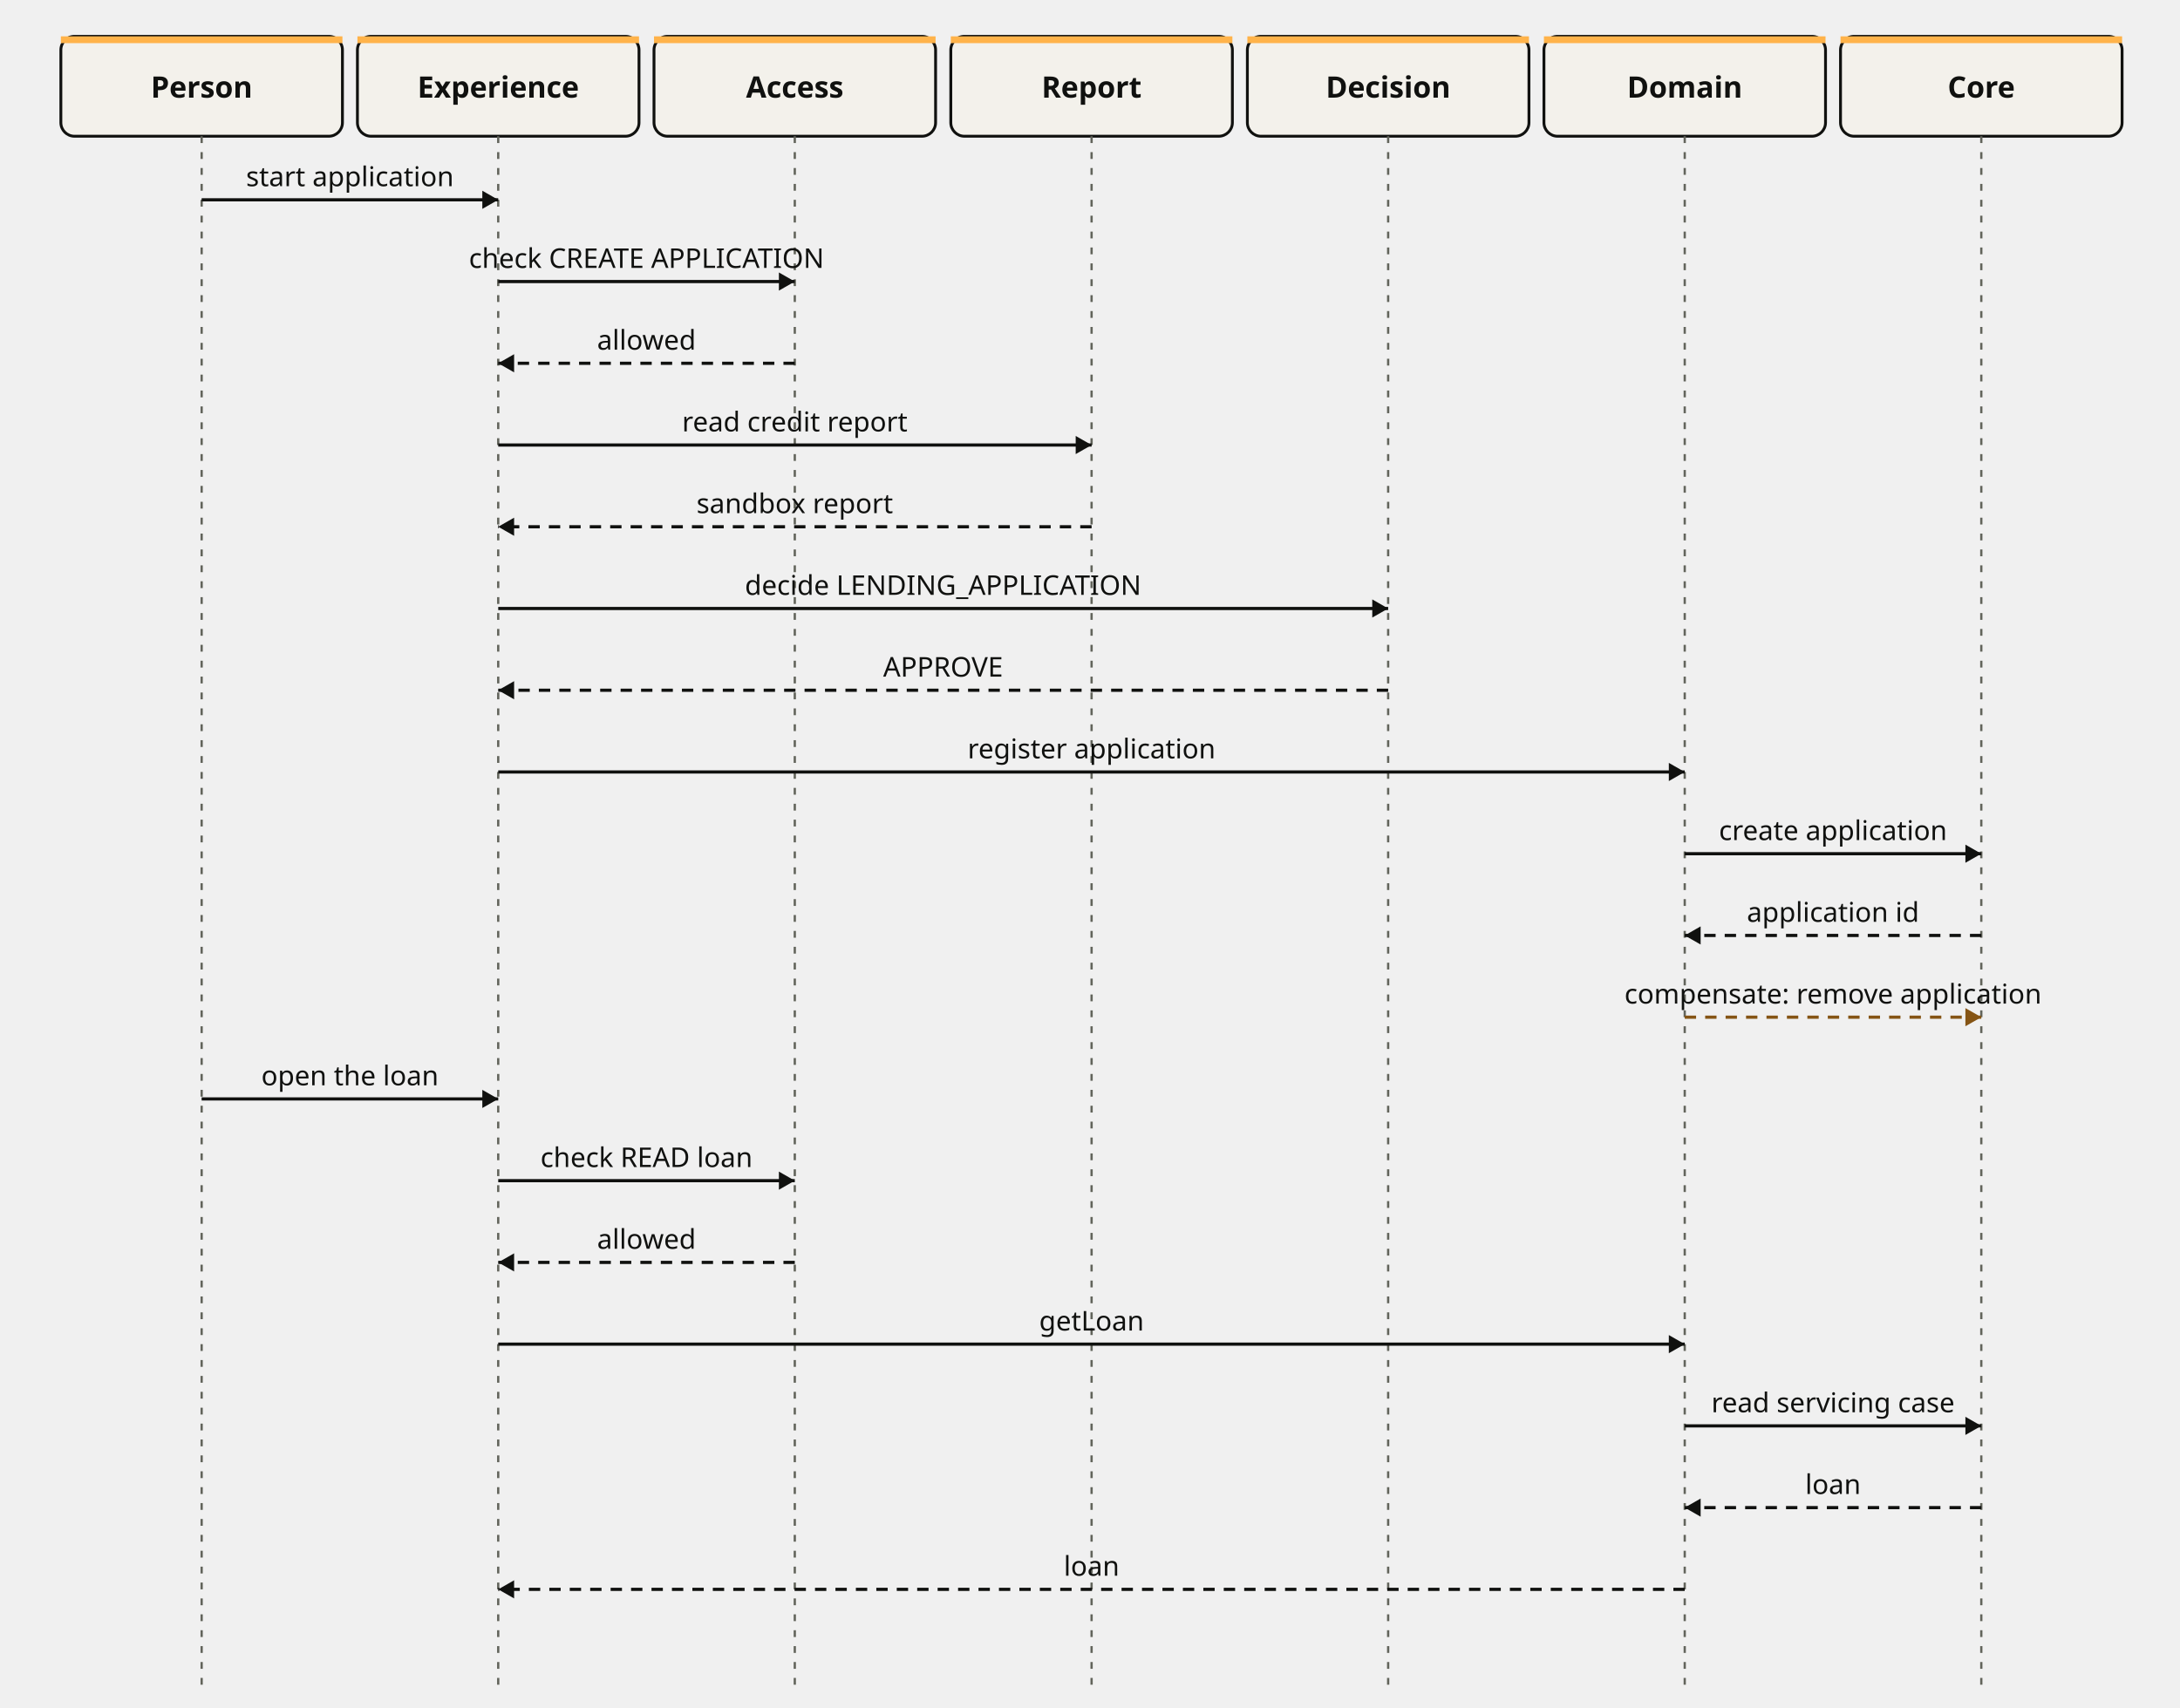
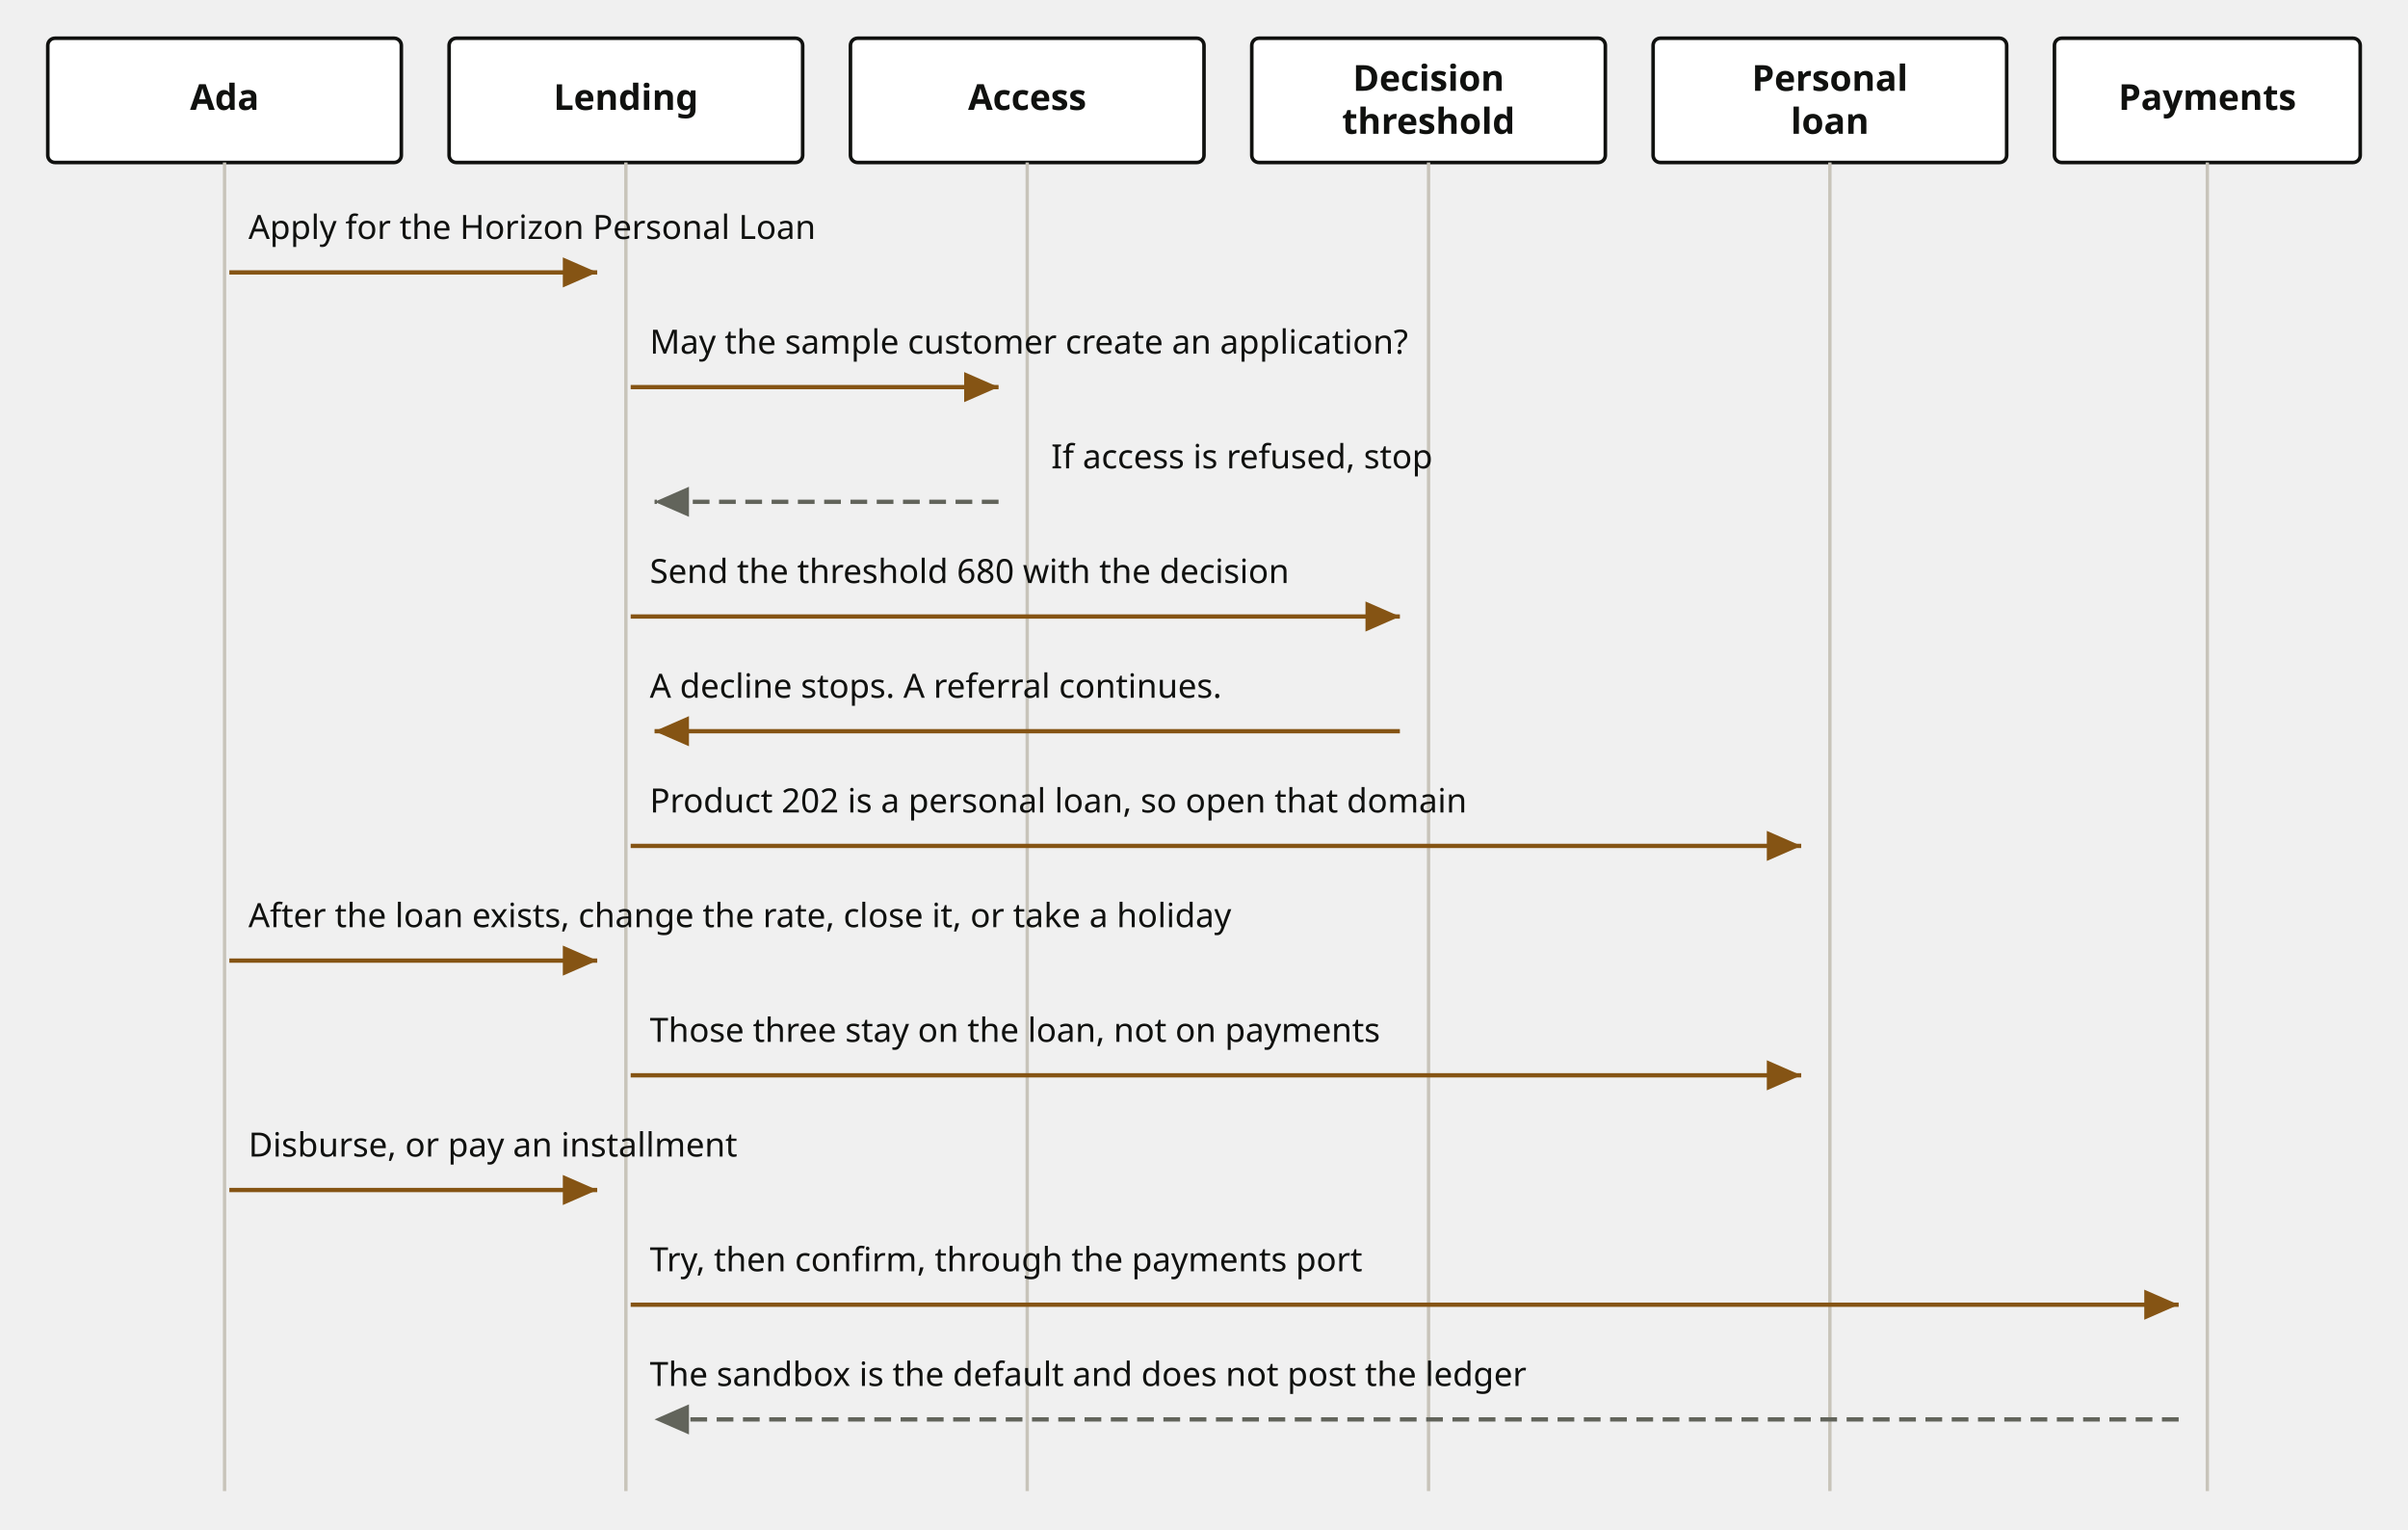
- <svg xmlns="http://www.w3.org/2000/svg" viewBox="0 0 960 752" role="img">
-   <style>text{font-family:Manrope,system-ui,sans-serif}</style>
-   <rect x="26.8" y="16" width="124" height="44" rx="6" fill="#f3f1eb" stroke="#10110f" stroke-width="1.25" />
-   <rect x="26.8" y="16" width="124" height="3" fill="#ffb34a" />
-   <text x="88.8" y="43" fill="#10110f" font-size="13" font-weight="700" text-anchor="middle">Person</text>
-   <line x1="88.8" y1="60" x2="88.8" y2="742" stroke="#62645b" stroke-width="1" stroke-dasharray="3 4" />
-   <rect x="157.4" y="16" width="124" height="44" rx="6" fill="#f3f1eb" stroke="#10110f" stroke-width="1.25" />
-   <rect x="157.4" y="16" width="124" height="3" fill="#ffb34a" />
-   <text x="219.4" y="43" fill="#10110f" font-size="13" font-weight="700" text-anchor="middle">Experience</text>
-   <line x1="219.4" y1="60" x2="219.4" y2="742" stroke="#62645b" stroke-width="1" stroke-dasharray="3 4" />
-   <rect x="288.0" y="16" width="124" height="44" rx="6" fill="#f3f1eb" stroke="#10110f" stroke-width="1.25" />
-   <rect x="288.0" y="16" width="124" height="3" fill="#ffb34a" />
-   <text x="350.0" y="43" fill="#10110f" font-size="13" font-weight="700" text-anchor="middle">Access</text>
-   <line x1="350.0" y1="60" x2="350.0" y2="742" stroke="#62645b" stroke-width="1" stroke-dasharray="3 4" />
-   <rect x="418.7" y="16" width="124" height="44" rx="6" fill="#f3f1eb" stroke="#10110f" stroke-width="1.25" />
-   <rect x="418.7" y="16" width="124" height="3" fill="#ffb34a" />
-   <text x="480.7" y="43" fill="#10110f" font-size="13" font-weight="700" text-anchor="middle">Report</text>
-   <line x1="480.7" y1="60" x2="480.7" y2="742" stroke="#62645b" stroke-width="1" stroke-dasharray="3 4" />
-   <rect x="549.3" y="16" width="124" height="44" rx="6" fill="#f3f1eb" stroke="#10110f" stroke-width="1.25" />
-   <rect x="549.3" y="16" width="124" height="3" fill="#ffb34a" />
-   <text x="611.3" y="43" fill="#10110f" font-size="13" font-weight="700" text-anchor="middle">Decision</text>
-   <line x1="611.3" y1="60" x2="611.3" y2="742" stroke="#62645b" stroke-width="1" stroke-dasharray="3 4" />
-   <rect x="679.9" y="16" width="124" height="44" rx="6" fill="#f3f1eb" stroke="#10110f" stroke-width="1.25" />
-   <rect x="679.9" y="16" width="124" height="3" fill="#ffb34a" />
-   <text x="741.9" y="43" fill="#10110f" font-size="13" font-weight="700" text-anchor="middle">Domain</text>
-   <line x1="741.9" y1="60" x2="741.9" y2="742" stroke="#62645b" stroke-width="1" stroke-dasharray="3 4" />
-   <rect x="810.5" y="16" width="124" height="44" rx="6" fill="#f3f1eb" stroke="#10110f" stroke-width="1.25" />
-   <rect x="810.5" y="16" width="124" height="3" fill="#ffb34a" />
-   <text x="872.5" y="43" fill="#10110f" font-size="13" font-weight="700" text-anchor="middle">Core</text>
-   <line x1="872.5" y1="60" x2="872.5" y2="742" stroke="#62645b" stroke-width="1" stroke-dasharray="3 4" />
-   <line x1="88.8" y1="88" x2="219.4" y2="88" stroke="#10110f" stroke-width="1.4" />
-   <polygon points="219.4,88 212.4,84 212.4,92" fill="#10110f" />
-   <text x="154.1" y="82" fill="#10110f" font-size="12" text-anchor="middle">start application</text>
-   <line x1="219.4" y1="124" x2="350.0" y2="124" stroke="#10110f" stroke-width="1.4" />
-   <polygon points="350.0,124 343.0,120 343.0,128" fill="#10110f" />
-   <text x="284.7" y="118" fill="#10110f" font-size="12" text-anchor="middle">check CREATE APPLICATION</text>
-   <line x1="350.0" y1="160" x2="219.4" y2="160" stroke="#10110f" stroke-width="1.4" stroke-dasharray="5 4" />
-   <polygon points="219.4,160 226.4,156 226.4,164" fill="#10110f" />
-   <text x="284.7" y="154" fill="#10110f" font-size="12" text-anchor="middle">allowed</text>
-   <line x1="219.4" y1="196" x2="480.7" y2="196" stroke="#10110f" stroke-width="1.4" />
-   <polygon points="480.7,196 473.7,192 473.7,200" fill="#10110f" />
-   <text x="350.0" y="190" fill="#10110f" font-size="12" text-anchor="middle">read credit report</text>
-   <line x1="480.7" y1="232" x2="219.4" y2="232" stroke="#10110f" stroke-width="1.4" stroke-dasharray="5 4" />
-   <polygon points="219.4,232 226.4,228 226.4,236" fill="#10110f" />
-   <text x="350.0" y="226" fill="#10110f" font-size="12" text-anchor="middle">sandbox report</text>
-   <line x1="219.4" y1="268" x2="611.3" y2="268" stroke="#10110f" stroke-width="1.4" />
-   <polygon points="611.3,268 604.3,264 604.3,272" fill="#10110f" />
-   <text x="415.3" y="262" fill="#10110f" font-size="12" text-anchor="middle">decide LENDING_APPLICATION</text>
-   <line x1="611.3" y1="304" x2="219.4" y2="304" stroke="#10110f" stroke-width="1.4" stroke-dasharray="5 4" />
-   <polygon points="219.4,304 226.4,300 226.4,308" fill="#10110f" />
-   <text x="415.3" y="298" fill="#10110f" font-size="12" text-anchor="middle">APPROVE</text>
-   <line x1="219.4" y1="340" x2="741.9" y2="340" stroke="#10110f" stroke-width="1.4" />
-   <polygon points="741.9,340 734.9,336 734.9,344" fill="#10110f" />
-   <text x="480.7" y="334" fill="#10110f" font-size="12" text-anchor="middle">register application</text>
-   <line x1="741.9" y1="376" x2="872.5" y2="376" stroke="#10110f" stroke-width="1.4" />
-   <polygon points="872.5,376 865.5,372 865.5,380" fill="#10110f" />
-   <text x="807.2" y="370" fill="#10110f" font-size="12" text-anchor="middle">create application</text>
-   <line x1="872.5" y1="412" x2="741.9" y2="412" stroke="#10110f" stroke-width="1.4" stroke-dasharray="5 4" />
-   <polygon points="741.9,412 748.9,408 748.9,416" fill="#10110f" />
-   <text x="807.2" y="406" fill="#10110f" font-size="12" text-anchor="middle">application id</text>
-   <line x1="741.9" y1="448" x2="872.5" y2="448" stroke="#855414" stroke-width="1.4" stroke-dasharray="5 4" />
-   <polygon points="872.5,448 865.5,444 865.5,452" fill="#855414" />
-   <text x="807.2" y="442" fill="#10110f" font-size="12" text-anchor="middle">compensate: remove application</text>
-   <line x1="88.8" y1="484" x2="219.4" y2="484" stroke="#10110f" stroke-width="1.4" />
-   <polygon points="219.4,484 212.4,480 212.4,488" fill="#10110f" />
-   <text x="154.1" y="478" fill="#10110f" font-size="12" text-anchor="middle">open the loan</text>
-   <line x1="219.4" y1="520" x2="350.0" y2="520" stroke="#10110f" stroke-width="1.4" />
-   <polygon points="350.0,520 343.0,516 343.0,524" fill="#10110f" />
-   <text x="284.7" y="514" fill="#10110f" font-size="12" text-anchor="middle">check READ loan</text>
-   <line x1="350.0" y1="556" x2="219.4" y2="556" stroke="#10110f" stroke-width="1.4" stroke-dasharray="5 4" />
-   <polygon points="219.4,556 226.4,552 226.4,560" fill="#10110f" />
-   <text x="284.7" y="550" fill="#10110f" font-size="12" text-anchor="middle">allowed</text>
-   <line x1="219.4" y1="592" x2="741.9" y2="592" stroke="#10110f" stroke-width="1.4" />
-   <polygon points="741.9,592 734.9,588 734.9,596" fill="#10110f" />
-   <text x="480.7" y="586" fill="#10110f" font-size="12" text-anchor="middle">getLoan</text>
-   <line x1="741.9" y1="628" x2="872.5" y2="628" stroke="#10110f" stroke-width="1.4" />
-   <polygon points="872.5,628 865.5,624 865.5,632" fill="#10110f" />
-   <text x="807.2" y="622" fill="#10110f" font-size="12" text-anchor="middle">read servicing case</text>
-   <line x1="872.5" y1="664" x2="741.9" y2="664" stroke="#10110f" stroke-width="1.4" stroke-dasharray="5 4" />
-   <polygon points="741.9,664 748.9,660 748.9,668" fill="#10110f" />
-   <text x="807.2" y="658" fill="#10110f" font-size="12" text-anchor="middle">loan</text>
-   <line x1="741.9" y1="700" x2="219.4" y2="700" stroke="#10110f" stroke-width="1.4" stroke-dasharray="5 4" />
-   <polygon points="219.4,700 226.4,696 226.4,704" fill="#10110f" />
-   <text x="480.7" y="694" fill="#10110f" font-size="12" text-anchor="middle">loan</text>
+ <svg xmlns="http://www.w3.org/2000/svg" viewBox="0 0 1008 640" width="1008" height="640" role="img">
+   <style>
+ text { font-family: Manrope, system-ui, sans-serif; fill: #10110f; }
+ .box { fill: #ffffff; stroke: #10110f; stroke-width: 1.5; }
+ .life { stroke: #c8c4ba; stroke-width: 1.4; }
+ .arr { stroke: #855414; stroke-width: 1.8; fill: none; }
+ .dash { stroke: #62645b; stroke-width: 1.8; fill: none; stroke-dasharray: 7 4; }
+ .name { font-size: 15px; font-weight: 700; }
+ .lab { font-size: 14px; }
+ </style>
+   <defs>
+     <marker id="ah" markerWidth="9" markerHeight="9" refX="8" refY="3.5" orient="auto">
+       <path d="M0,0 L8,3.5 L0,7 Z" fill="#855414" />
+     </marker>
+     <marker id="dh" markerWidth="9" markerHeight="9" refX="8" refY="3.5" orient="auto">
+       <path d="M0,0 L8,3.5 L0,7 Z" fill="#62645b" />
+     </marker>
+   </defs>
+   <rect class="box" x="20" y="16" width="148" height="52" rx="3" />
+   <text class="name" x="94" y="46" text-anchor="middle">Ada</text>
+   <rect class="box" x="188" y="16" width="148" height="52" rx="3" />
+   <text class="name" x="262" y="46" text-anchor="middle">Lending</text>
+   <rect class="box" x="356" y="16" width="148" height="52" rx="3" />
+   <text class="name" x="430" y="46" text-anchor="middle">Access</text>
+   <rect class="box" x="524" y="16" width="148" height="52" rx="3" />
+   <text class="name" x="598" y="38" text-anchor="middle">Decision</text>
+   <text class="name" x="598" y="56" text-anchor="middle">threshold</text>
+   <rect class="box" x="692" y="16" width="148" height="52" rx="3" />
+   <text class="name" x="766" y="38" text-anchor="middle">Personal</text>
+   <text class="name" x="766" y="56" text-anchor="middle">loan</text>
+   <rect class="box" x="860" y="16" width="128" height="52" rx="3" />
+   <text class="name" x="924" y="46" text-anchor="middle">Payments</text>
+   <line class="life" x1="94" y1="68" x2="94" y2="624" />
+   <line class="life" x1="262" y1="68" x2="262" y2="624" />
+   <line class="life" x1="430" y1="68" x2="430" y2="624" />
+   <line class="life" x1="598" y1="68" x2="598" y2="624" />
+   <line class="life" x1="766" y1="68" x2="766" y2="624" />
+   <line class="life" x1="924" y1="68" x2="924" y2="624" />
+   <text class="lab" x="104" y="100">Apply for the Horizon Personal Loan</text>
+   <line class="arr" x1="96" y1="114" x2="250" y2="114" marker-end="url(#ah)" />
+   <text class="lab" x="272" y="148">May the sample customer create an application?</text>
+   <line class="arr" x1="264" y1="162" x2="418" y2="162" marker-end="url(#ah)" />
+   <text class="lab" x="440" y="196">If access is refused, stop</text>
+   <line class="dash" x1="418" y1="210" x2="274" y2="210" marker-end="url(#dh)" />
+   <text class="lab" x="272" y="244">Send the threshold 680 with the decision</text>
+   <line class="arr" x1="264" y1="258" x2="586" y2="258" marker-end="url(#ah)" />
+   <text class="lab" x="272" y="292">A decline stops. A referral continues.</text>
+   <line class="arr" x1="586" y1="306" x2="274" y2="306" marker-end="url(#ah)" />
+   <text class="lab" x="272" y="340">Product 202 is a personal loan, so open that domain</text>
+   <line class="arr" x1="264" y1="354" x2="754" y2="354" marker-end="url(#ah)" />
+   <text class="lab" x="104" y="388">After the loan exists, change the rate, close it, or take a holiday</text>
+   <line class="arr" x1="96" y1="402" x2="250" y2="402" marker-end="url(#ah)" />
+   <text class="lab" x="272" y="436">Those three stay on the loan, not on payments</text>
+   <line class="arr" x1="264" y1="450" x2="754" y2="450" marker-end="url(#ah)" />
+   <text class="lab" x="104" y="484">Disburse, or pay an installment</text>
+   <line class="arr" x1="96" y1="498" x2="250" y2="498" marker-end="url(#ah)" />
+   <text class="lab" x="272" y="532">Try, then confirm, through the payments port</text>
+   <line class="arr" x1="264" y1="546" x2="912" y2="546" marker-end="url(#ah)" />
+   <text class="lab" x="272" y="580">The sandbox is the default and does not post the ledger</text>
+   <line class="dash" x1="912" y1="594" x2="274" y2="594" marker-end="url(#dh)" />
</svg>
